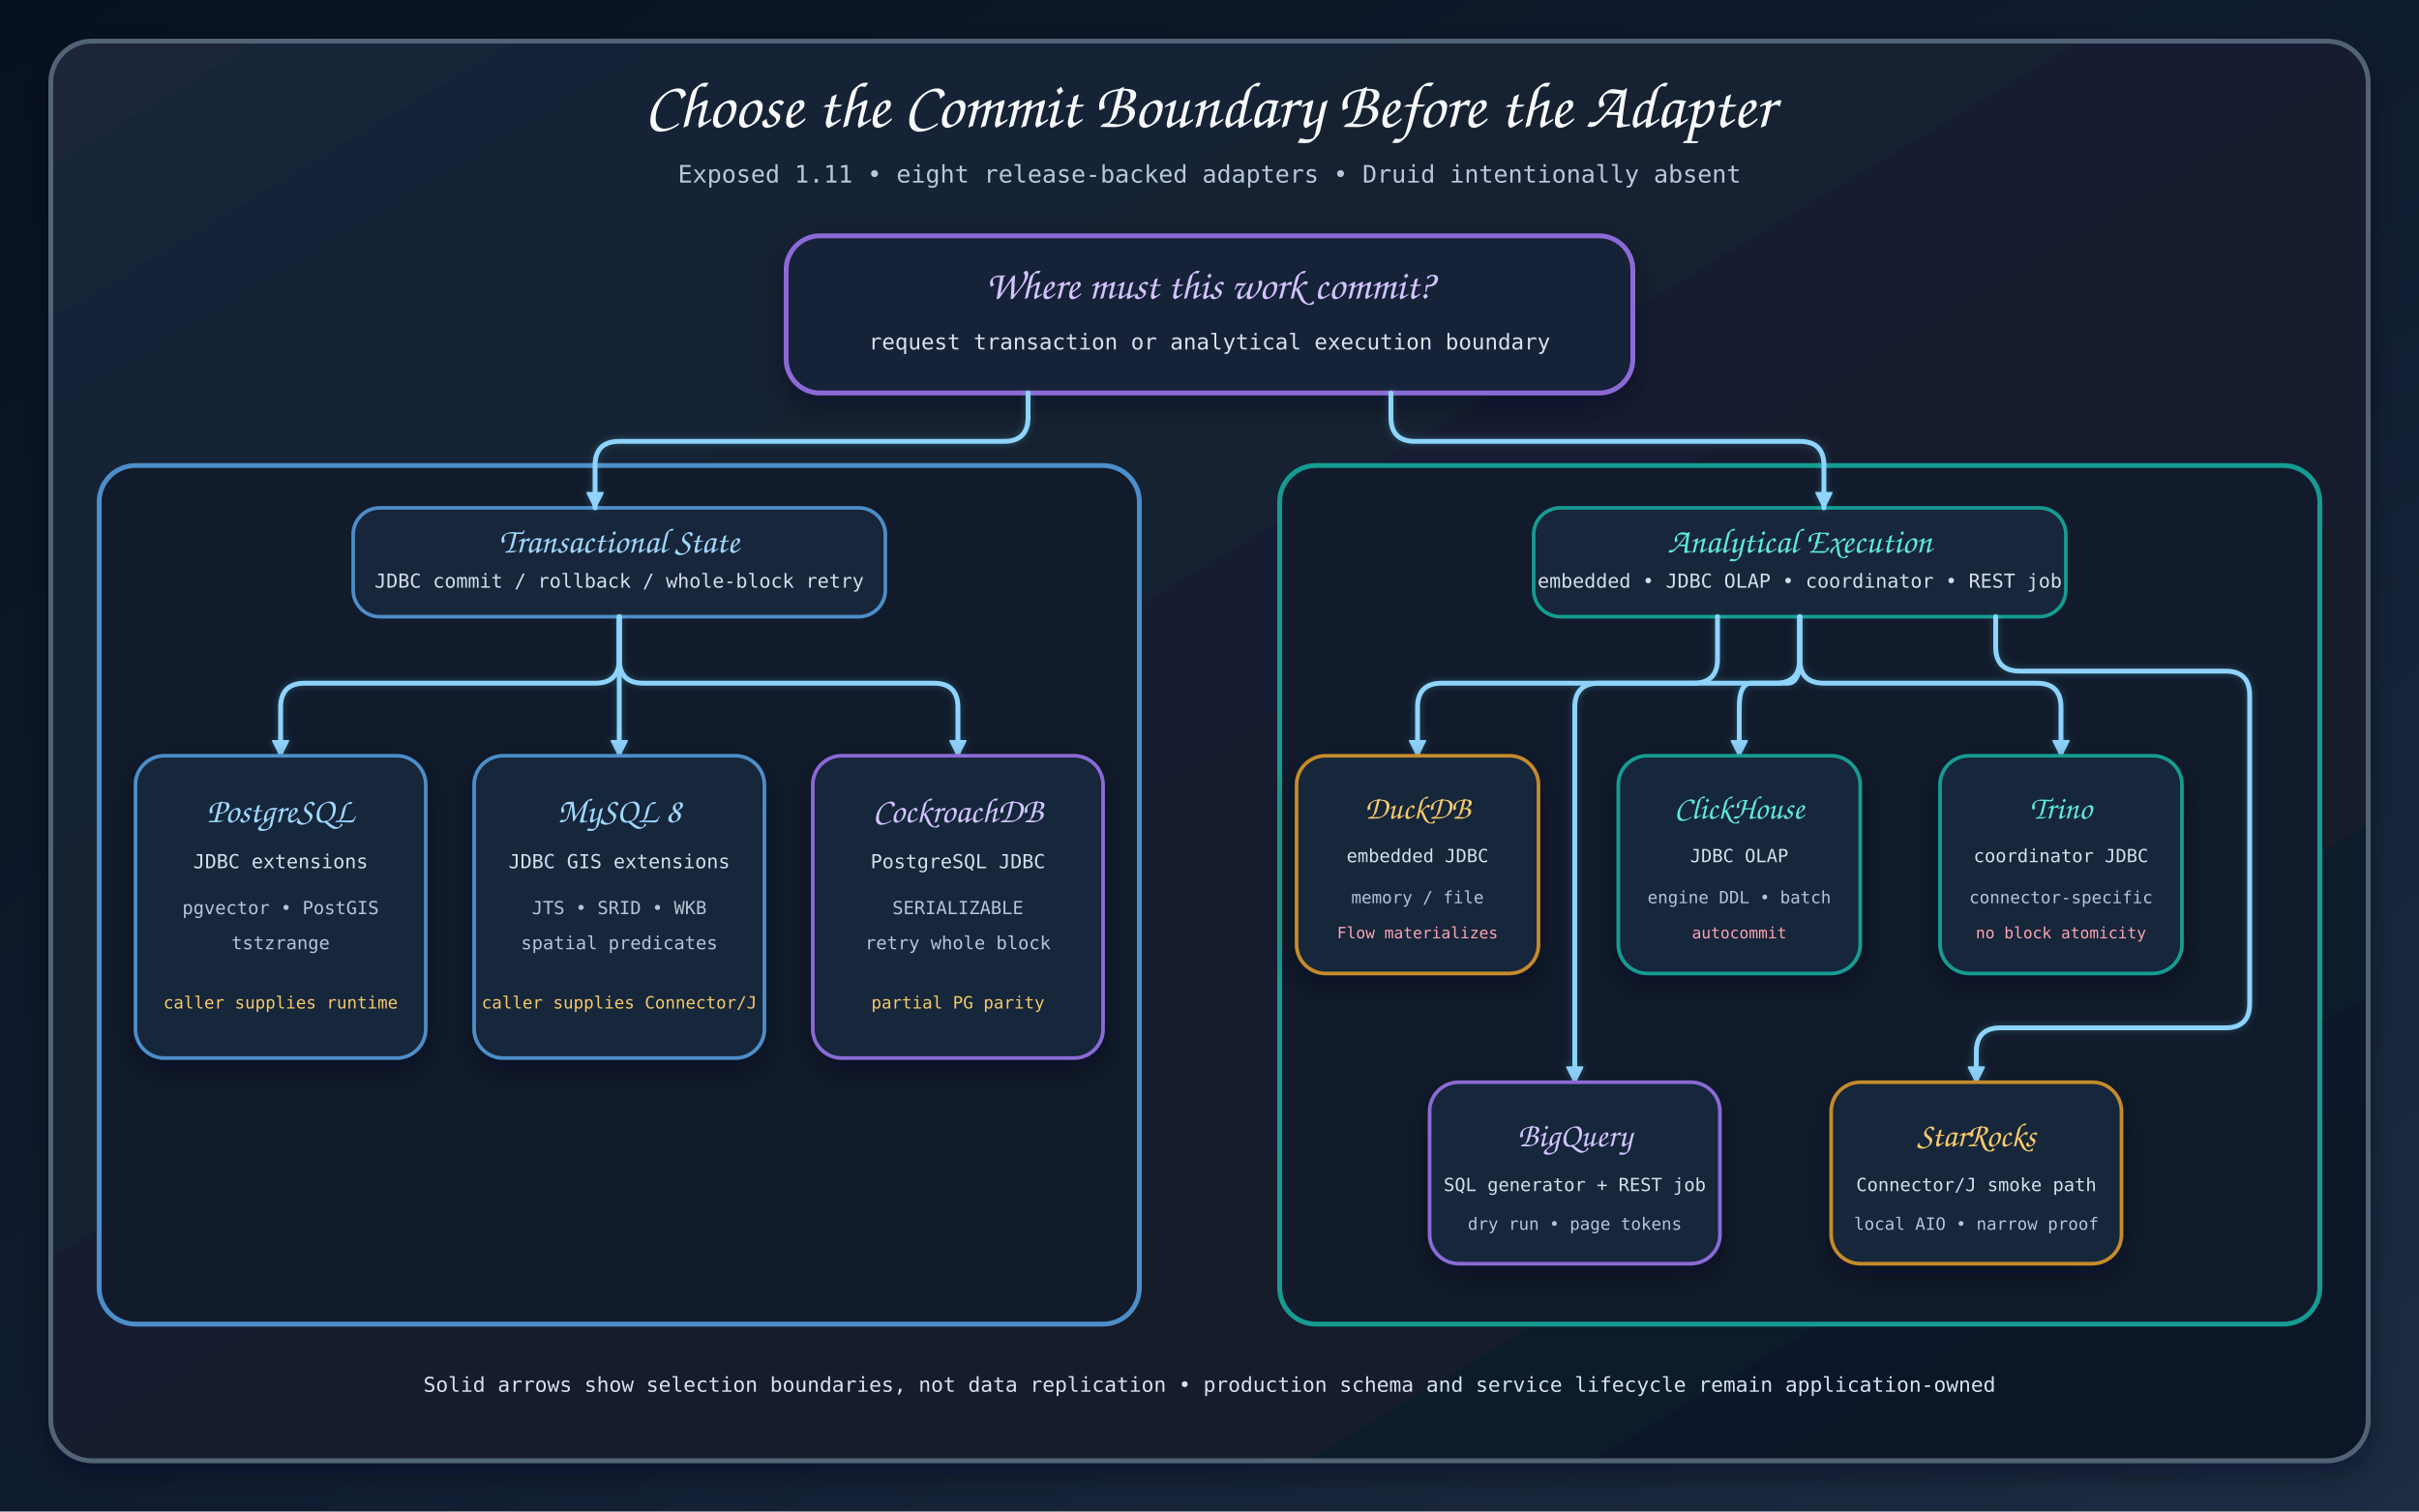
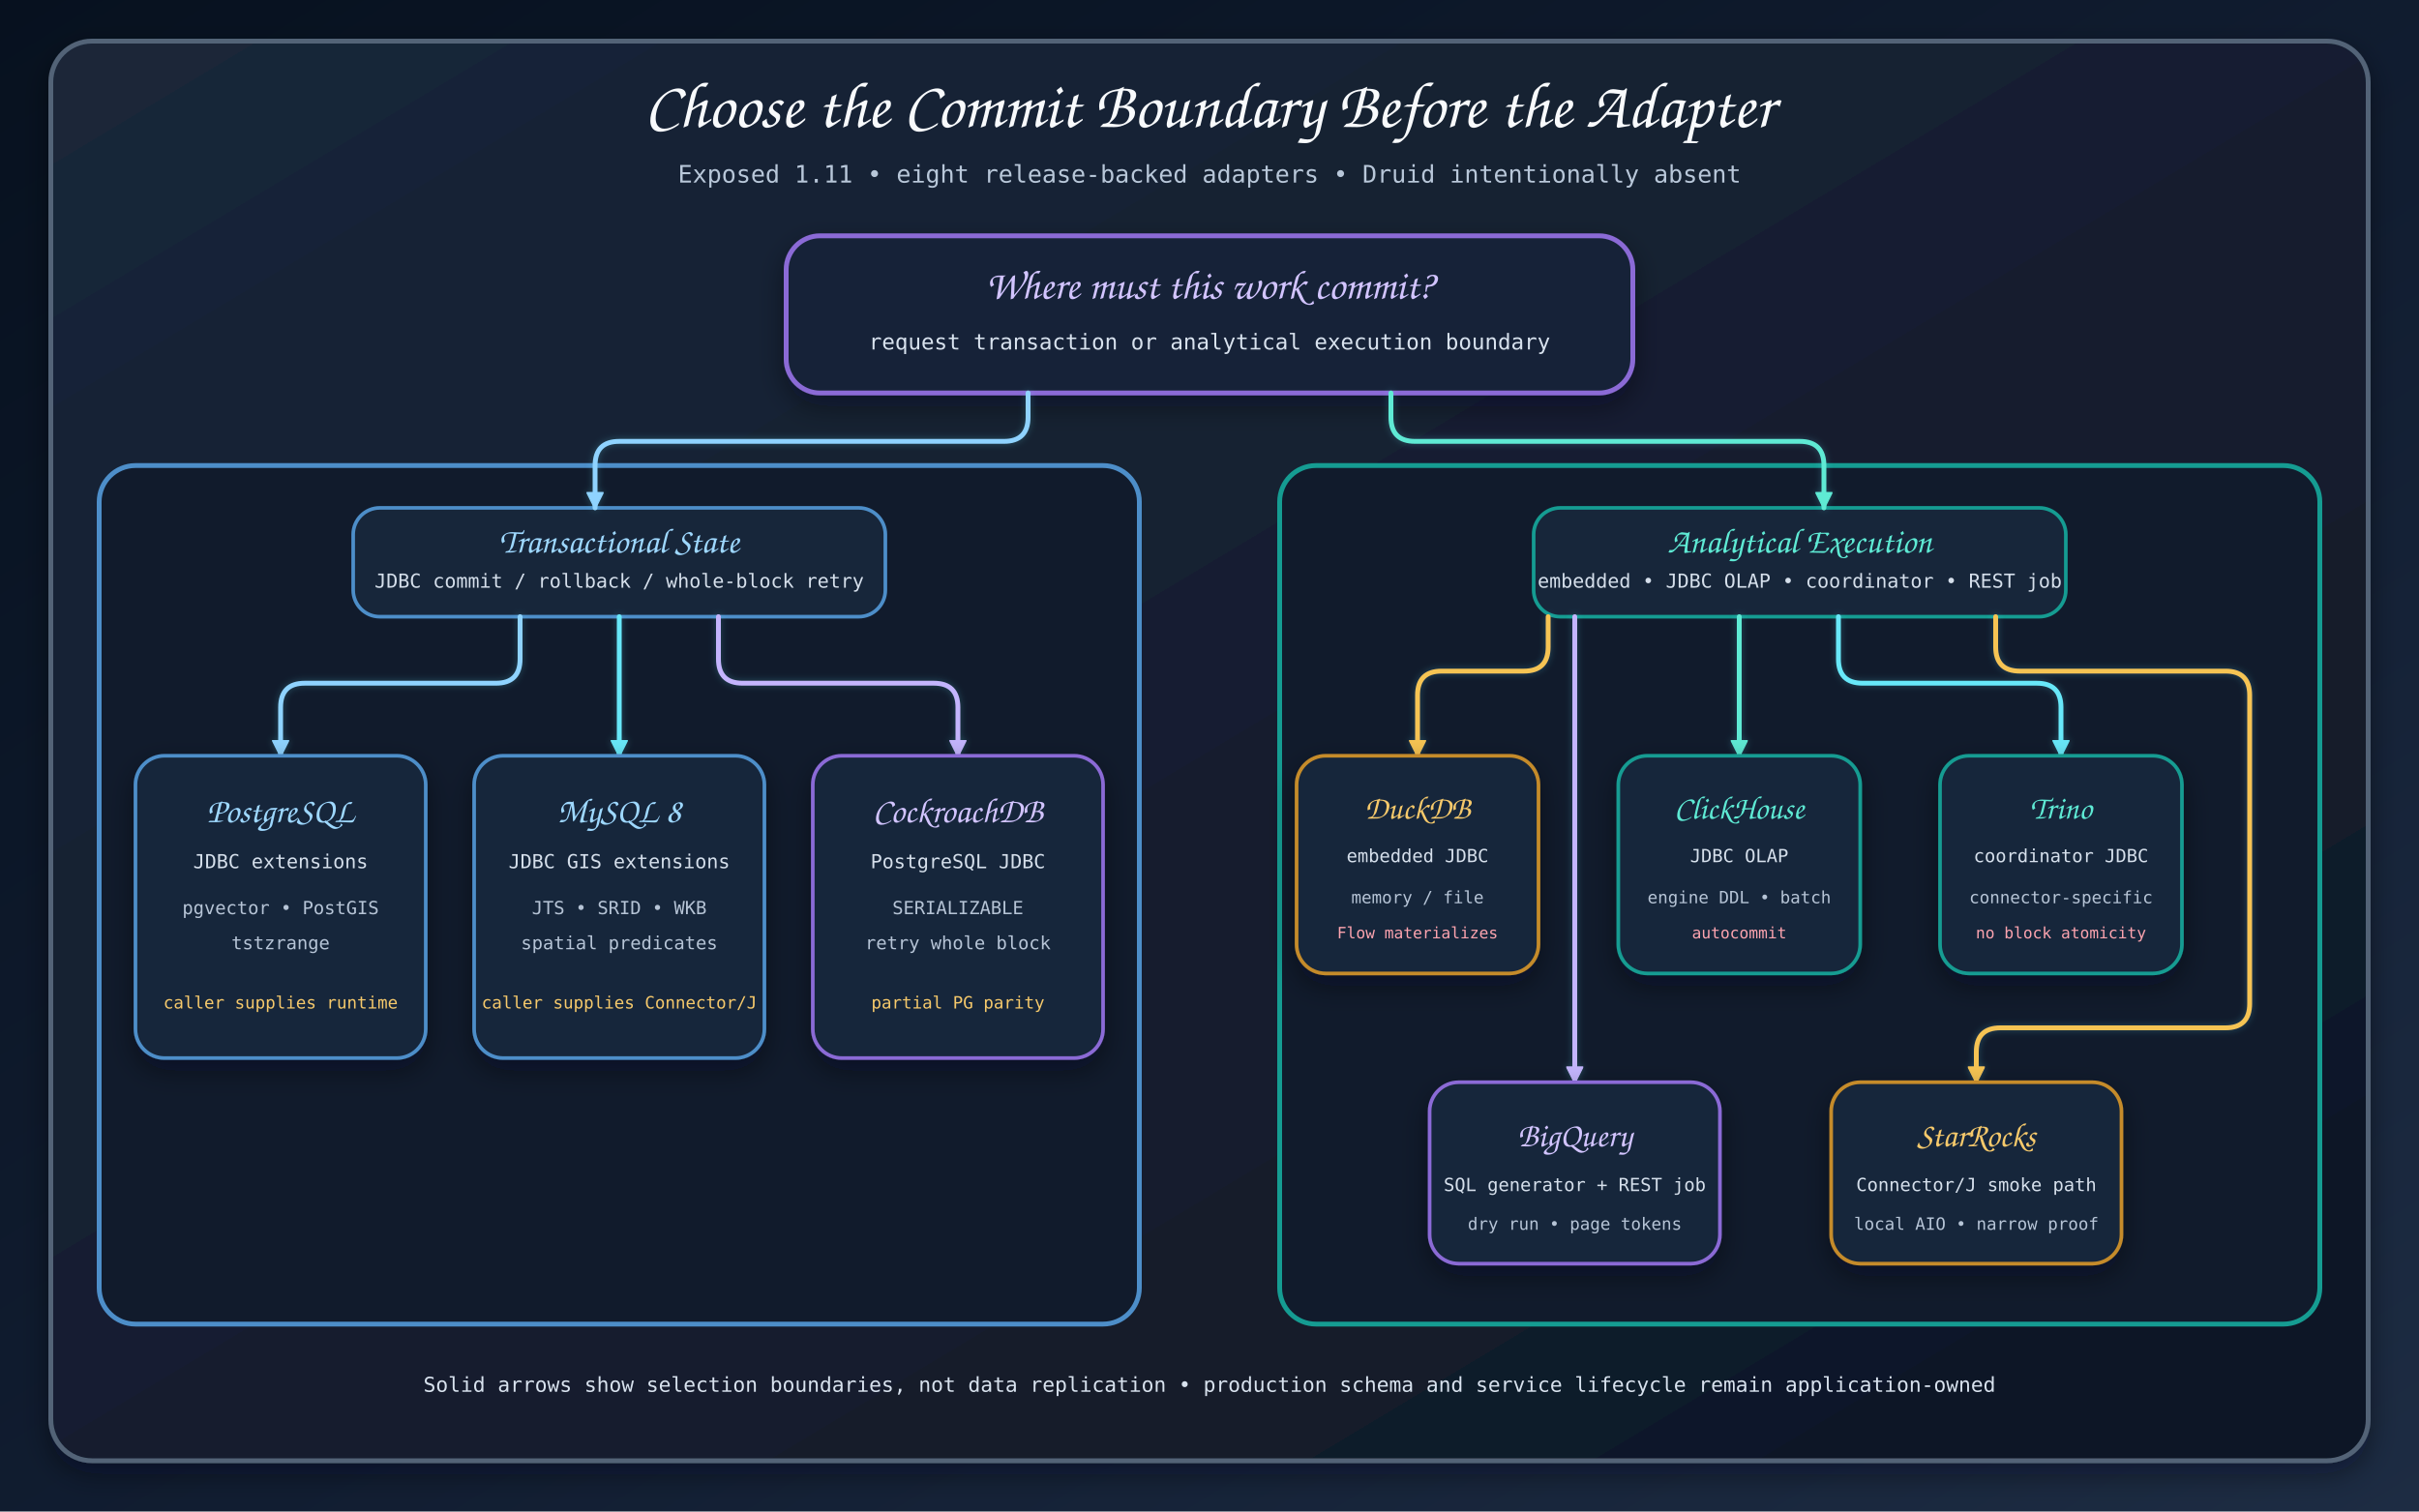
<svg xmlns="http://www.w3.org/2000/svg" width="2000" height="1250" viewBox="0 0 2000 1250" role="img" aria-labelledby="title desc">
  <defs>
    <marker id="primary-blue" viewBox="0 0 14 14" refX="13" refY="7" markerWidth="14" markerHeight="14" orient="auto" markerUnits="userSpaceOnUse">
      <path d="M0 0 L14 7 L0 14 Z" fill="#8fd3ff" stroke="#8fd3ff" />
+     </marker>
+     <marker id="flow-teal" viewBox="0 0 14 14" refX="13" refY="7" markerWidth="14" markerHeight="14" orient="auto" markerUnits="userSpaceOnUse">
+       <path d="M0 0 L14 7 L0 14 Z" fill="#5eead4" stroke="#5eead4" />
+     </marker>
+     <marker id="flow-cyan" viewBox="0 0 14 14" refX="13" refY="7" markerWidth="14" markerHeight="14" orient="auto" markerUnits="userSpaceOnUse">
+       <path d="M0 0 L14 7 L0 14 Z" fill="#67e8f9" stroke="#67e8f9" />
+     </marker>
+     <marker id="flow-purple" viewBox="0 0 14 14" refX="13" refY="7" markerWidth="14" markerHeight="14" orient="auto" markerUnits="userSpaceOnUse">
+       <path d="M0 0 L14 7 L0 14 Z" fill="#c4b5fd" stroke="#c4b5fd" />
+     </marker>
+     <marker id="flow-amber" viewBox="0 0 14 14" refX="13" refY="7" markerWidth="14" markerHeight="14" orient="auto" markerUnits="userSpaceOnUse">
+       <path d="M0 0 L14 7 L0 14 Z" fill="#f6c453" stroke="#f6c453" />
    </marker>
    <linearGradient id="canvas" x1="0" y1="0" x2="1" y2="1">
      <stop offset="0%" stop-color="#07111f" />
      <stop offset="55%" stop-color="#111d31" />
      <stop offset="100%" stop-color="#1d2c43" />
    </linearGradient>
    <linearGradient id="panel" x1="0" y1="0" x2="1" y2="1">
      <stop offset="0%" stop-color="#1a2639" />
      <stop offset="100%" stop-color="#0f1726" />
    </linearGradient>
    <filter id="shadow" x="-20%" y="-20%" width="140%" height="150%">
      <feDropShadow dx="0" dy="9" stdDeviation="11" flood-color="#020617" flood-opacity="0.42" />
    </filter>
    <filter id="glow" filterUnits="userSpaceOnUse" x="0" y="0" width="2000" height="1250">
      <feDropShadow dx="0" dy="0" stdDeviation="3" flood-color="#67e8f9" flood-opacity="0.26" />
    </filter>
  </defs>
  <rect width="2000" height="1250" fill="url(#canvas)" />
  <rect x="42" y="34" width="1916" height="1174" rx="34" fill="url(#panel)" stroke="#536377" stroke-width="4" filter="url(#shadow)" />
  <text x="1000" y="105" text-anchor="middle" font-family="Architects Daughter, Comic Sans MS, cursive" font-size="54" fill="#f8fafc">Choose the Commit Boundary Before the Adapter</text>
  <text x="1000" y="151" text-anchor="middle" font-family="Comic Mono, ui-monospace, monospace" font-size="20" fill="#b8c7d9">Exposed 1.11 • eight release-backed adapters • Druid intentionally absent</text>
  <rect class="card" x="650" y="195" width="700" height="130" rx="28" fill="#182339" stroke="#8b6bd6" stroke-width="4" filter="url(#shadow)" />
  <text x="1000" y="247" text-anchor="middle" font-family="Architects Daughter, Comic Sans MS, cursive" font-size="34" fill="#d2c4ff">Where must this work commit?</text>
  <text x="1000" y="289" text-anchor="middle" font-family="Comic Mono, ui-monospace, monospace" font-size="18" fill="#d8e2ee">request transaction or analytical execution boundary</text>
  <rect x="82" y="385" width="860" height="710" rx="30" fill="#111b2c" stroke="#4d8ec9" stroke-width="4" />
  <rect x="1058" y="385" width="860" height="710" rx="30" fill="#111b2c" stroke="#159c92" stroke-width="4" />
  <rect class="card" x="292" y="420" width="440" height="90" rx="22" fill="#17263a" stroke="#4d8ec9" stroke-width="3" />
  <text x="512" y="457" text-anchor="middle" font-family="Architects Daughter, Comic Sans MS, cursive" font-size="29" fill="#9ed8ff">Transactional State</text>
  <text x="512" y="486" text-anchor="middle" font-family="Comic Mono, ui-monospace, monospace" font-size="16" fill="#d5dfeb">JDBC commit / rollback / whole-block retry</text>
  <rect class="card" x="1268" y="420" width="440" height="90" rx="22" fill="#17263a" stroke="#159c92" stroke-width="3" />
  <text x="1488" y="457" text-anchor="middle" font-family="Architects Daughter, Comic Sans MS, cursive" font-size="29" fill="#5eead4">Analytical Execution</text>
  <text x="1488" y="486" text-anchor="middle" font-family="Comic Mono, ui-monospace, monospace" font-size="16" fill="#d5dfeb">embedded • JDBC OLAP • coordinator • REST job</text>
-   <g fill="none" stroke="#8fd3ff" stroke-width="4" stroke-linecap="round" stroke-linejoin="round" filter="url(#glow)">
-     <path class="connector" data-connector="decision-to-transaction" d="M850 325 V345 Q850 365 830 365 H512 Q492 365 492 385 V420" marker-end="url(#primary-blue)" />
-     <path class="connector" data-connector="decision-to-analytical" d="M1150 325 V345 Q1150 365 1170 365 H1488 Q1508 365 1508 385 V420" marker-end="url(#primary-blue)" />
-     <path class="connector" data-connector="transaction-to-postgresql" d="M512 510 V545 Q512 565 492 565 H252 Q232 565 232 585 V625" marker-end="url(#primary-blue)" />
-     <path class="connector" data-connector="transaction-to-mysql" d="M512 510 V625" marker-end="url(#primary-blue)" />
-     <path class="connector" data-connector="transaction-to-cockroach" d="M512 510 V545 Q512 565 532 565 H772 Q792 565 792 585 V625" marker-end="url(#primary-blue)" />
-     <path class="connector" data-connector="analytical-to-duckdb" d="M1488 510 V545 Q1488 565 1468 565 H1192 Q1172 565 1172 585 V625" marker-end="url(#primary-blue)" />
-     <path class="connector" data-connector="analytical-to-clickhouse" d="M1488 510 V545 Q1488 565 1478 565 H1448 Q1438 565 1438 585 V625" marker-end="url(#primary-blue)" />
-     <path class="connector" data-connector="analytical-to-trino" d="M1488 510 V545 Q1488 565 1508 565 H1684 Q1704 565 1704 585 V625" marker-end="url(#primary-blue)" />
-     <path class="connector" data-connector="analytical-to-bigquery" d="M1420 510 V545 Q1420 565 1400 565 H1322 Q1302 565 1302 585 V895" marker-end="url(#primary-blue)" />
-     <path class="connector" data-connector="analytical-to-starrocks" d="M1650 510 V535 Q1650 555 1670 555 H1840 Q1860 555 1860 575 V830 Q1860 850 1840 850 H1654 Q1634 850 1634 870 V895" marker-end="url(#primary-blue)" />
+   <g fill="none" stroke-width="4" stroke-linecap="round" stroke-linejoin="round" filter="url(#glow)">
+     <path class="connector" data-connector="decision-to-transaction" d="M850 325 V345 Q850 365 830 365 H512 Q492 365 492 385 V420" stroke="#8fd3ff" marker-end="url(#primary-blue)" />
+     <path class="connector" data-connector="decision-to-analytical" d="M1150 325 V345 Q1150 365 1170 365 H1488 Q1508 365 1508 385 V420" stroke="#5eead4" marker-end="url(#flow-teal)" />
+     <path class="connector" data-connector="transaction-to-postgresql" d="M430 510 V545 Q430 565 410 565 H252 Q232 565 232 585 V625" stroke="#8fd3ff" marker-end="url(#primary-blue)" />
+     <path class="connector" data-connector="transaction-to-mysql" d="M512 510 V625" stroke="#67e8f9" marker-end="url(#flow-cyan)" />
+     <path class="connector" data-connector="transaction-to-cockroach" d="M594 510 V545 Q594 565 614 565 H772 Q792 565 792 585 V625" stroke="#c4b5fd" marker-end="url(#flow-purple)" />
+     <path class="connector" data-connector="analytical-to-duckdb" d="M1280 510 V535 Q1280 555 1260 555 H1192 Q1172 555 1172 575 V625" stroke="#f6c453" marker-end="url(#flow-amber)" />
+     <path class="connector" data-connector="analytical-to-clickhouse" d="M1438 510 V625" stroke="#5eead4" marker-end="url(#flow-teal)" />
+     <path class="connector" data-connector="analytical-to-trino" d="M1520 510 V545 Q1520 565 1540 565 H1684 Q1704 565 1704 585 V625" stroke="#67e8f9" marker-end="url(#flow-cyan)" />
+     <path class="connector" data-connector="analytical-to-bigquery" d="M1302 510 V895" stroke="#c4b5fd" marker-end="url(#flow-purple)" />
+     <path class="connector" data-connector="analytical-to-starrocks" d="M1650 510 V535 Q1650 555 1670 555 H1840 Q1860 555 1860 575 V830 Q1860 850 1840 850 H1654 Q1634 850 1634 870 V895" stroke="#f6c453" marker-end="url(#flow-amber)" />
  </g>
  <g filter="url(#shadow)">
    <rect class="card" x="112" y="625" width="240" height="250" rx="24" fill="#17263a" stroke="#4d8ec9" stroke-width="3" />
    <rect class="card" x="392" y="625" width="240" height="250" rx="24" fill="#17263a" stroke="#4d8ec9" stroke-width="3" />
    <rect class="card" x="672" y="625" width="240" height="250" rx="24" fill="#17263a" stroke="#8b6bd6" stroke-width="3" />
    <rect class="card" x="1072" y="625" width="200" height="180" rx="24" fill="#17263a" stroke="#c58b2a" stroke-width="3" />
    <rect class="card" x="1338" y="625" width="200" height="180" rx="24" fill="#17263a" stroke="#159c92" stroke-width="3" />
    <rect class="card" x="1604" y="625" width="200" height="180" rx="24" fill="#17263a" stroke="#159c92" stroke-width="3" />
    <rect class="card" x="1182" y="895" width="240" height="150" rx="24" fill="#17263a" stroke="#8b6bd6" stroke-width="3" />
    <rect class="card" x="1514" y="895" width="240" height="150" rx="24" fill="#17263a" stroke="#c58b2a" stroke-width="3" />
  </g>
  <text x="232" y="680" text-anchor="middle" font-family="Architects Daughter, Comic Sans MS, cursive" font-size="29" fill="#9ed8ff">PostgreSQL</text>
  <text x="232" y="718" text-anchor="middle" font-family="Comic Mono, ui-monospace, monospace" font-size="16" fill="#d5dfeb">JDBC extensions</text>
  <text x="232" y="756" text-anchor="middle" font-family="Comic Mono, ui-monospace, monospace" font-size="15" fill="#b6c4d6">pgvector • PostGIS</text>
  <text x="232" y="785" text-anchor="middle" font-family="Comic Mono, ui-monospace, monospace" font-size="15" fill="#b6c4d6">tstzrange</text>
  <text x="232" y="834" text-anchor="middle" font-family="Comic Mono, ui-monospace, monospace" font-size="14" fill="#f6c96b">caller supplies runtime</text>
  <text x="512" y="680" text-anchor="middle" font-family="Architects Daughter, Comic Sans MS, cursive" font-size="29" fill="#9ed8ff">MySQL 8</text>
  <text x="512" y="718" text-anchor="middle" font-family="Comic Mono, ui-monospace, monospace" font-size="16" fill="#d5dfeb">JDBC GIS extensions</text>
  <text x="512" y="756" text-anchor="middle" font-family="Comic Mono, ui-monospace, monospace" font-size="15" fill="#b6c4d6">JTS • SRID • WKB</text>
  <text x="512" y="785" text-anchor="middle" font-family="Comic Mono, ui-monospace, monospace" font-size="15" fill="#b6c4d6">spatial predicates</text>
  <text x="512" y="834" text-anchor="middle" font-family="Comic Mono, ui-monospace, monospace" font-size="14" fill="#f6c96b">caller supplies Connector/J</text>
  <text x="792" y="680" text-anchor="middle" font-family="Architects Daughter, Comic Sans MS, cursive" font-size="29" fill="#d2c4ff">CockroachDB</text>
  <text x="792" y="718" text-anchor="middle" font-family="Comic Mono, ui-monospace, monospace" font-size="16" fill="#d5dfeb">PostgreSQL JDBC</text>
  <text x="792" y="756" text-anchor="middle" font-family="Comic Mono, ui-monospace, monospace" font-size="15" fill="#b6c4d6">SERIALIZABLE</text>
  <text x="792" y="785" text-anchor="middle" font-family="Comic Mono, ui-monospace, monospace" font-size="15" fill="#b6c4d6">retry whole block</text>
  <text x="792" y="834" text-anchor="middle" font-family="Comic Mono, ui-monospace, monospace" font-size="14" fill="#f6c96b">partial PG parity</text>
  <text x="1172" y="677" text-anchor="middle" font-family="Architects Daughter, Comic Sans MS, cursive" font-size="27" fill="#f6c96b">DuckDB</text>
  <text x="1172" y="713" text-anchor="middle" font-family="Comic Mono, ui-monospace, monospace" font-size="15" fill="#d5dfeb">embedded JDBC</text>
  <text x="1172" y="747" text-anchor="middle" font-family="Comic Mono, ui-monospace, monospace" font-size="14" fill="#b6c4d6">memory / file</text>
  <text x="1172" y="776" text-anchor="middle" font-family="Comic Mono, ui-monospace, monospace" font-size="13" fill="#fda4af">Flow materializes</text>
  <text x="1438" y="677" text-anchor="middle" font-family="Architects Daughter, Comic Sans MS, cursive" font-size="27" fill="#5eead4">ClickHouse</text>
  <text x="1438" y="713" text-anchor="middle" font-family="Comic Mono, ui-monospace, monospace" font-size="15" fill="#d5dfeb">JDBC OLAP</text>
  <text x="1438" y="747" text-anchor="middle" font-family="Comic Mono, ui-monospace, monospace" font-size="14" fill="#b6c4d6">engine DDL • batch</text>
  <text x="1438" y="776" text-anchor="middle" font-family="Comic Mono, ui-monospace, monospace" font-size="13" fill="#fda4af">autocommit</text>
  <text x="1704" y="677" text-anchor="middle" font-family="Architects Daughter, Comic Sans MS, cursive" font-size="27" fill="#5eead4">Trino</text>
  <text x="1704" y="713" text-anchor="middle" font-family="Comic Mono, ui-monospace, monospace" font-size="15" fill="#d5dfeb">coordinator JDBC</text>
  <text x="1704" y="747" text-anchor="middle" font-family="Comic Mono, ui-monospace, monospace" font-size="14" fill="#b6c4d6">connector-specific</text>
  <text x="1704" y="776" text-anchor="middle" font-family="Comic Mono, ui-monospace, monospace" font-size="13" fill="#fda4af">no block atomicity</text>
  <text x="1302" y="948" text-anchor="middle" font-family="Architects Daughter, Comic Sans MS, cursive" font-size="28" fill="#d2c4ff">BigQuery</text>
  <text x="1302" y="985" text-anchor="middle" font-family="Comic Mono, ui-monospace, monospace" font-size="15" fill="#d5dfeb">SQL generator + REST job</text>
  <text x="1302" y="1017" text-anchor="middle" font-family="Comic Mono, ui-monospace, monospace" font-size="14" fill="#b6c4d6">dry run • page tokens</text>
  <text x="1634" y="948" text-anchor="middle" font-family="Architects Daughter, Comic Sans MS, cursive" font-size="28" fill="#f6c96b">StarRocks</text>
  <text x="1634" y="985" text-anchor="middle" font-family="Comic Mono, ui-monospace, monospace" font-size="15" fill="#d5dfeb">Connector/J smoke path</text>
  <text x="1634" y="1017" text-anchor="middle" font-family="Comic Mono, ui-monospace, monospace" font-size="14" fill="#b6c4d6">local AIO • narrow proof</text>
  <text x="1000" y="1151" text-anchor="middle" font-family="Comic Mono, ui-monospace, monospace" font-size="17" fill="#d8e2ee">Solid arrows show selection boundaries, not data replication • production schema and service lifecycle remain application-owned</text>
</svg>
